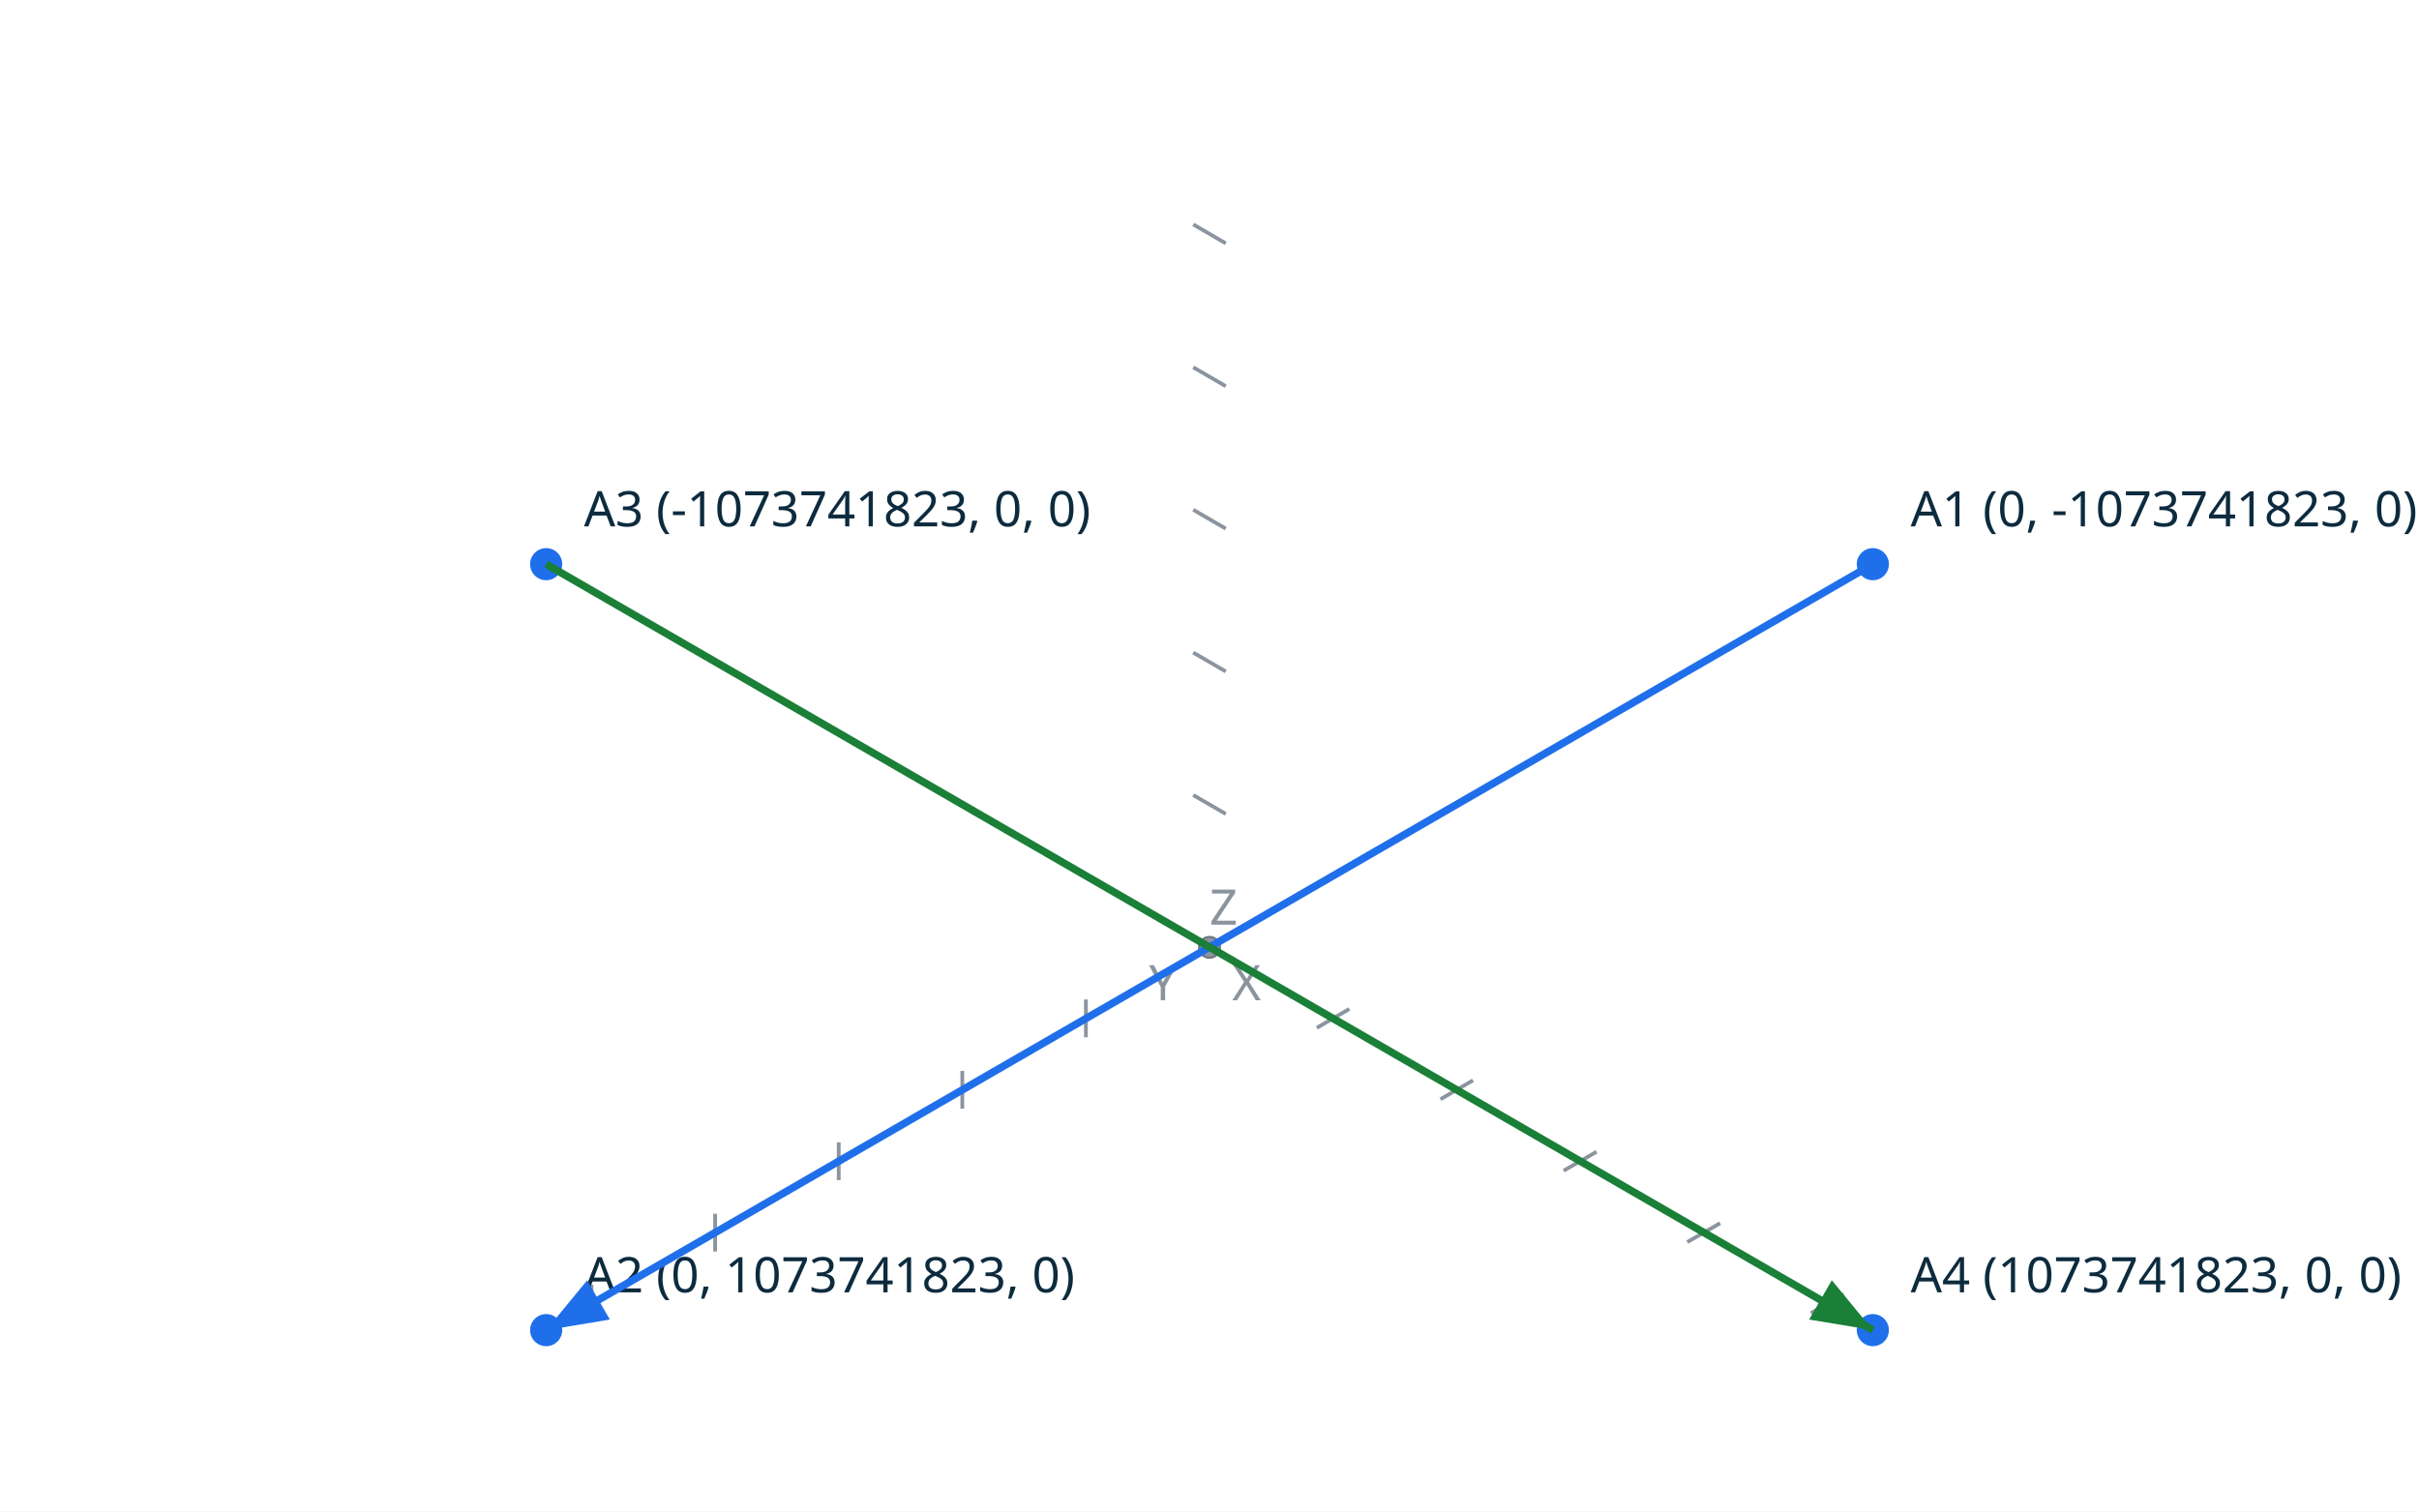
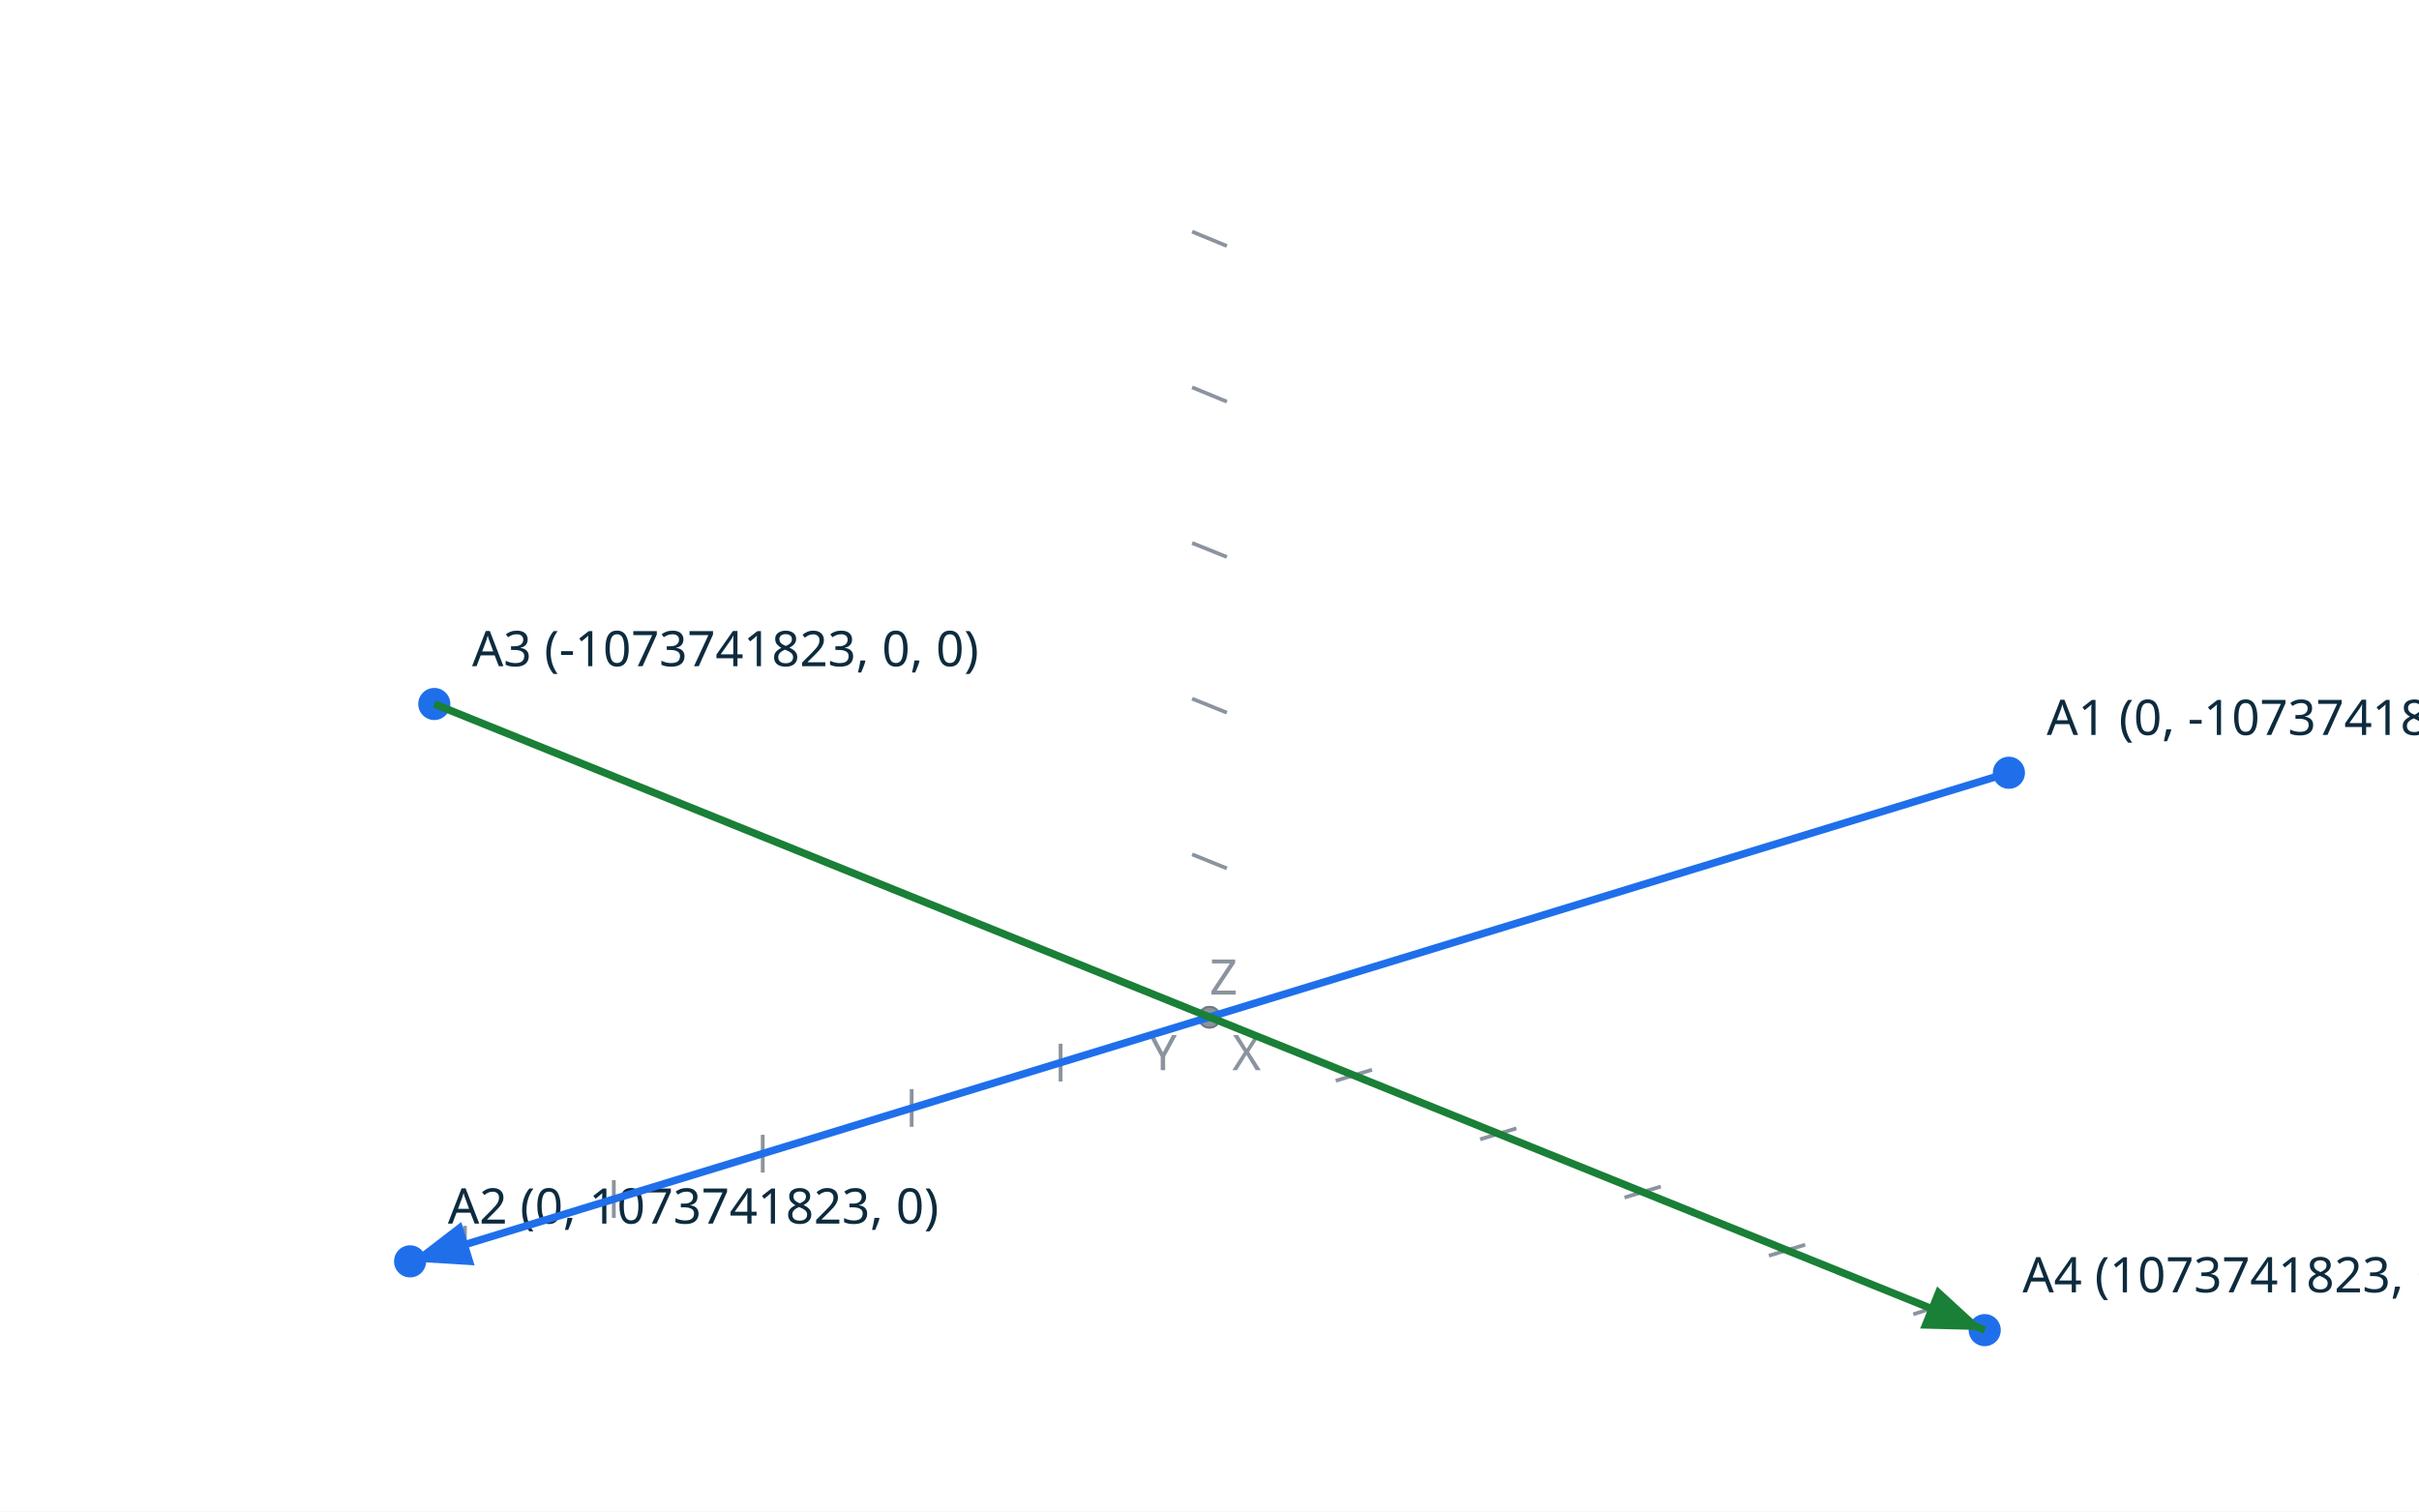
<svg xmlns="http://www.w3.org/2000/svg" viewBox="0 0 640 400" width="640" height="400">
  <rect width="640" height="400" fill="#ffffff" />
-   <line x1="320.0" y1="250.7" x2="495.5" y2="149.3" stroke="#6e7781" stroke-width="1.0" stroke-dasharray="4 3" />
-   <circle cx="320.0" cy="250.7" r="2.5" fill="#ffffff" stroke="#6e7781" stroke-width="1.0" />
-   <circle cx="495.5" cy="149.3" r="2.5" fill="#ffffff" stroke="#6e7781" stroke-width="1.0" />
-   <line x1="320.0" y1="250.7" x2="144.5" y2="352.0" stroke="#6e7781" stroke-width="1.0" stroke-dasharray="4 3" />
-   <circle cx="320.0" cy="250.7" r="2.5" fill="#ffffff" stroke="#6e7781" stroke-width="1.0" />
-   <circle cx="144.5" cy="352.0" r="2.5" fill="#ffffff" stroke="#6e7781" stroke-width="1.0" />
-   <line x1="320.0" y1="250.7" x2="144.5" y2="149.3" stroke="#6e7781" stroke-width="1.0" stroke-dasharray="4 3" />
-   <circle cx="144.5" cy="149.3" r="2.5" fill="#ffffff" stroke="#6e7781" stroke-width="1.0" />
-   <circle cx="144.5" cy="149.3" r="2.5" fill="#ffffff" stroke="#6e7781" stroke-width="1.0" />
-   <line x1="320.0" y1="250.7" x2="495.5" y2="352.0" stroke="#6e7781" stroke-width="1.0" stroke-dasharray="4 3" />
-   <circle cx="495.5" cy="352.0" r="2.5" fill="#ffffff" stroke="#6e7781" stroke-width="1.0" />
-   <circle cx="495.5" cy="352.0" r="2.5" fill="#ffffff" stroke="#6e7781" stroke-width="1.0" />
-   <line x1="320.0" y1="250.7" x2="320.0" y2="250.7" stroke="#8b949e" stroke-width="1.0" stroke-dasharray="4 3" />
-   <text x="326.0" y="264.7" fill="#8b949e" font-family="sans-serif" font-size="13">X</text>
-   <line x1="320.0" y1="250.7" x2="320.0" y2="250.7" stroke="#8b949e" stroke-width="1.0" stroke-dasharray="4 3" />
-   <text x="304.0" y="264.7" fill="#8b949e" font-family="sans-serif" font-size="13">Y</text>
-   <line x1="320.0" y1="250.7" x2="320.0" y2="250.7" stroke="#8b949e" stroke-width="1.0" stroke-dasharray="4 3" />
-   <text x="320.0" y="244.7" fill="#8b949e" font-family="sans-serif" font-size="13">Z</text>
-   <circle cx="320.0" cy="250.7" r="2.5" fill="#8b949e" />
-   <line x1="357.0" y1="267.0" x2="348.4" y2="272.0" stroke="#8b949e" stroke-width="1.0" />
-   <line x1="389.7" y1="285.9" x2="381.1" y2="290.9" stroke="#8b949e" stroke-width="1.0" />
-   <line x1="422.4" y1="304.8" x2="413.7" y2="309.8" stroke="#8b949e" stroke-width="1.0" />
-   <line x1="455.1" y1="323.7" x2="446.4" y2="328.7" stroke="#8b949e" stroke-width="1.0" />
-   <line x1="487.8" y1="342.5" x2="479.1" y2="347.5" stroke="#8b949e" stroke-width="1.0" />
-   <line x1="287.3" y1="274.5" x2="287.3" y2="264.5" stroke="#8b949e" stroke-width="1.0" />
-   <line x1="254.6" y1="293.4" x2="254.6" y2="283.4" stroke="#8b949e" stroke-width="1.0" />
-   <line x1="221.9" y1="312.3" x2="221.9" y2="302.3" stroke="#8b949e" stroke-width="1.0" />
-   <line x1="189.2" y1="331.2" x2="189.2" y2="321.2" stroke="#8b949e" stroke-width="1.0" />
-   <line x1="156.5" y1="350.0" x2="156.5" y2="340.0" stroke="#8b949e" stroke-width="1.0" />
-   <line x1="315.7" y1="210.4" x2="324.3" y2="215.4" stroke="#8b949e" stroke-width="1.0" />
-   <line x1="315.7" y1="172.7" x2="324.3" y2="177.7" stroke="#8b949e" stroke-width="1.0" />
-   <line x1="315.7" y1="134.9" x2="324.3" y2="139.9" stroke="#8b949e" stroke-width="1.0" />
-   <line x1="315.7" y1="97.2" x2="324.3" y2="102.2" stroke="#8b949e" stroke-width="1.0" />
-   <line x1="315.7" y1="59.4" x2="324.3" y2="64.4" stroke="#8b949e" stroke-width="1.0" />
-   <circle cx="495.5" cy="149.3" r="5.0" fill="#1f6feb" stroke="#ffffff" stroke-width="1.5" />
-   <text x="505.5" y="139.3" fill="#0d2b3e" font-family="sans-serif" font-size="13">A1 (0, -1073741823, 0)</text>
-   <circle cx="144.5" cy="352.0" r="5.0" fill="#1f6feb" stroke="#ffffff" stroke-width="1.5" />
-   <text x="154.5" y="342.0" fill="#0d2b3e" font-family="sans-serif" font-size="13">A2 (0, 1073741823, 0)</text>
-   <circle cx="144.5" cy="149.3" r="5.0" fill="#1f6feb" stroke="#ffffff" stroke-width="1.5" />
-   <text x="154.5" y="139.3" fill="#0d2b3e" font-family="sans-serif" font-size="13">A3 (-1073741823, 0, 0)</text>
-   <circle cx="495.5" cy="352.0" r="5.0" fill="#1f6feb" stroke="#ffffff" stroke-width="1.5" />
-   <text x="505.5" y="342.0" fill="#0d2b3e" font-family="sans-serif" font-size="13">A4 (1073741823, 0, 0)</text>
+   <line x1="320.0" y1="269.2" x2="531.5" y2="204.5" stroke="#6e7781" stroke-width="1.0" stroke-dasharray="4 3" />
+   <circle cx="320.0" cy="269.2" r="2.5" fill="#ffffff" stroke="#6e7781" stroke-width="1.0" />
+   <circle cx="531.5" cy="204.5" r="2.5" fill="#ffffff" stroke="#6e7781" stroke-width="1.0" />
+   <line x1="320.0" y1="269.2" x2="108.5" y2="333.8" stroke="#6e7781" stroke-width="1.0" stroke-dasharray="4 3" />
+   <circle cx="320.0" cy="269.2" r="2.5" fill="#ffffff" stroke="#6e7781" stroke-width="1.0" />
+   <circle cx="108.5" cy="333.8" r="2.5" fill="#ffffff" stroke="#6e7781" stroke-width="1.0" />
+   <line x1="320.0" y1="269.2" x2="114.9" y2="186.3" stroke="#6e7781" stroke-width="1.0" stroke-dasharray="4 3" />
+   <circle cx="114.9" cy="186.3" r="2.5" fill="#ffffff" stroke="#6e7781" stroke-width="1.0" />
+   <circle cx="114.9" cy="186.3" r="2.5" fill="#ffffff" stroke="#6e7781" stroke-width="1.0" />
+   <line x1="320.0" y1="269.2" x2="525.1" y2="352.0" stroke="#6e7781" stroke-width="1.0" stroke-dasharray="4 3" />
+   <circle cx="525.1" cy="352.0" r="2.5" fill="#ffffff" stroke="#6e7781" stroke-width="1.0" />
+   <circle cx="525.1" cy="352.0" r="2.5" fill="#ffffff" stroke="#6e7781" stroke-width="1.0" />
+   <line x1="320.0" y1="269.2" x2="320.0" y2="269.2" stroke="#8b949e" stroke-width="1.0" stroke-dasharray="4 3" />
+   <text x="326.0" y="283.2" fill="#8b949e" font-family="sans-serif" font-size="13">X</text>
+   <line x1="320.0" y1="269.2" x2="320.0" y2="269.2" stroke="#8b949e" stroke-width="1.0" stroke-dasharray="4 3" />
+   <text x="304.0" y="283.2" fill="#8b949e" font-family="sans-serif" font-size="13">Y</text>
+   <line x1="320.0" y1="269.2" x2="320.0" y2="269.2" stroke="#8b949e" stroke-width="1.0" stroke-dasharray="4 3" />
+   <text x="320.0" y="263.2" fill="#8b949e" font-family="sans-serif" font-size="13">Z</text>
+   <circle cx="320.0" cy="269.2" r="2.5" fill="#8b949e" />
+   <line x1="363.0" y1="283.1" x2="353.4" y2="286.0" stroke="#8b949e" stroke-width="1.0" />
+   <line x1="401.2" y1="298.6" x2="391.6" y2="301.5" stroke="#8b949e" stroke-width="1.0" />
+   <line x1="439.4" y1="314.0" x2="429.8" y2="316.9" stroke="#8b949e" stroke-width="1.0" />
+   <line x1="477.6" y1="329.4" x2="468.0" y2="332.3" stroke="#8b949e" stroke-width="1.0" />
+   <line x1="515.7" y1="344.8" x2="506.2" y2="347.8" stroke="#8b949e" stroke-width="1.0" />
+   <line x1="280.6" y1="286.2" x2="280.6" y2="276.2" stroke="#8b949e" stroke-width="1.0" />
+   <line x1="241.2" y1="298.2" x2="241.2" y2="288.2" stroke="#8b949e" stroke-width="1.0" />
+   <line x1="201.8" y1="310.3" x2="201.8" y2="300.3" stroke="#8b949e" stroke-width="1.0" />
+   <line x1="162.4" y1="322.3" x2="162.4" y2="312.3" stroke="#8b949e" stroke-width="1.0" />
+   <line x1="123.0" y1="334.4" x2="123.0" y2="324.4" stroke="#8b949e" stroke-width="1.0" />
+   <line x1="315.4" y1="226.1" x2="324.6" y2="229.8" stroke="#8b949e" stroke-width="1.0" />
+   <line x1="315.4" y1="184.9" x2="324.6" y2="188.6" stroke="#8b949e" stroke-width="1.0" />
+   <line x1="315.4" y1="143.7" x2="324.6" y2="147.4" stroke="#8b949e" stroke-width="1.0" />
+   <line x1="315.4" y1="102.5" x2="324.6" y2="106.3" stroke="#8b949e" stroke-width="1.0" />
+   <line x1="315.4" y1="61.3" x2="324.6" y2="65.1" stroke="#8b949e" stroke-width="1.0" />
+   <circle cx="531.5" cy="204.5" r="5.0" fill="#1f6feb" stroke="#ffffff" stroke-width="1.5" />
+   <text x="541.5" y="194.5" fill="#0d2b3e" font-family="sans-serif" font-size="13">A1 (0, -1073741823, 0)</text>
+   <circle cx="108.5" cy="333.8" r="5.0" fill="#1f6feb" stroke="#ffffff" stroke-width="1.5" />
+   <text x="118.5" y="323.8" fill="#0d2b3e" font-family="sans-serif" font-size="13">A2 (0, 1073741823, 0)</text>
+   <circle cx="114.9" cy="186.3" r="5.0" fill="#1f6feb" stroke="#ffffff" stroke-width="1.5" />
+   <text x="124.9" y="176.3" fill="#0d2b3e" font-family="sans-serif" font-size="13">A3 (-1073741823, 0, 0)</text>
+   <circle cx="525.1" cy="352.0" r="5.0" fill="#1f6feb" stroke="#ffffff" stroke-width="1.5" />
+   <text x="535.1" y="342.0" fill="#0d2b3e" font-family="sans-serif" font-size="13">A4 (1073741823, 0, 0)</text>
  <defs>
    <marker id="arrow" markerWidth="10" markerHeight="10" refX="8" refY="3" orient="auto">
      <path d="M0,0 L8,3 L0,6 z" fill="#1a7f37" />
    </marker>
    <marker id="arrow1" markerWidth="10" markerHeight="10" refX="8" refY="3" orient="auto">
      <path d="M0,0 L8,3 L0,6 z" fill="#1f6feb" />
    </marker>
    <marker id="arrow2" markerWidth="10" markerHeight="10" refX="8" refY="3" orient="auto">
      <path d="M0,0 L8,3 L0,6 z" fill="#1a7f37" />
    </marker>
  </defs>
-   <line x1="495.5" y1="149.3" x2="144.5" y2="352.0" stroke="#1f6feb" stroke-width="2.0" marker-end="url(#arrow1)" />
-   <line x1="144.5" y1="149.3" x2="495.5" y2="352.0" stroke="#1a7f37" stroke-width="2.0" marker-end="url(#arrow2)" />
+   <line x1="531.5" y1="204.5" x2="108.5" y2="333.8" stroke="#1f6feb" stroke-width="2.0" marker-end="url(#arrow1)" />
+   <line x1="114.9" y1="186.3" x2="525.1" y2="352.0" stroke="#1a7f37" stroke-width="2.0" marker-end="url(#arrow2)" />
</svg>
